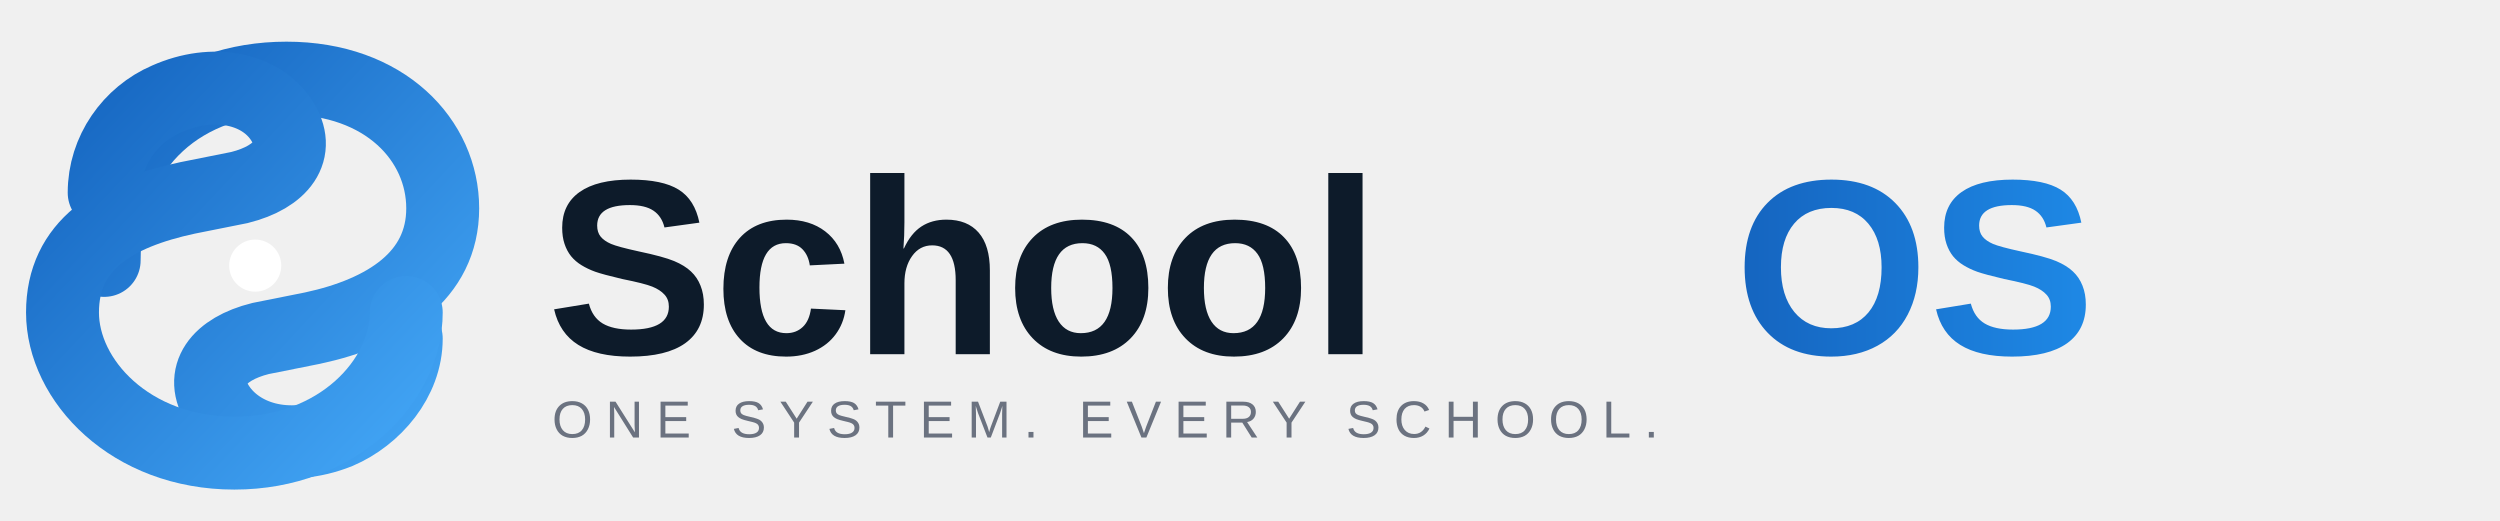
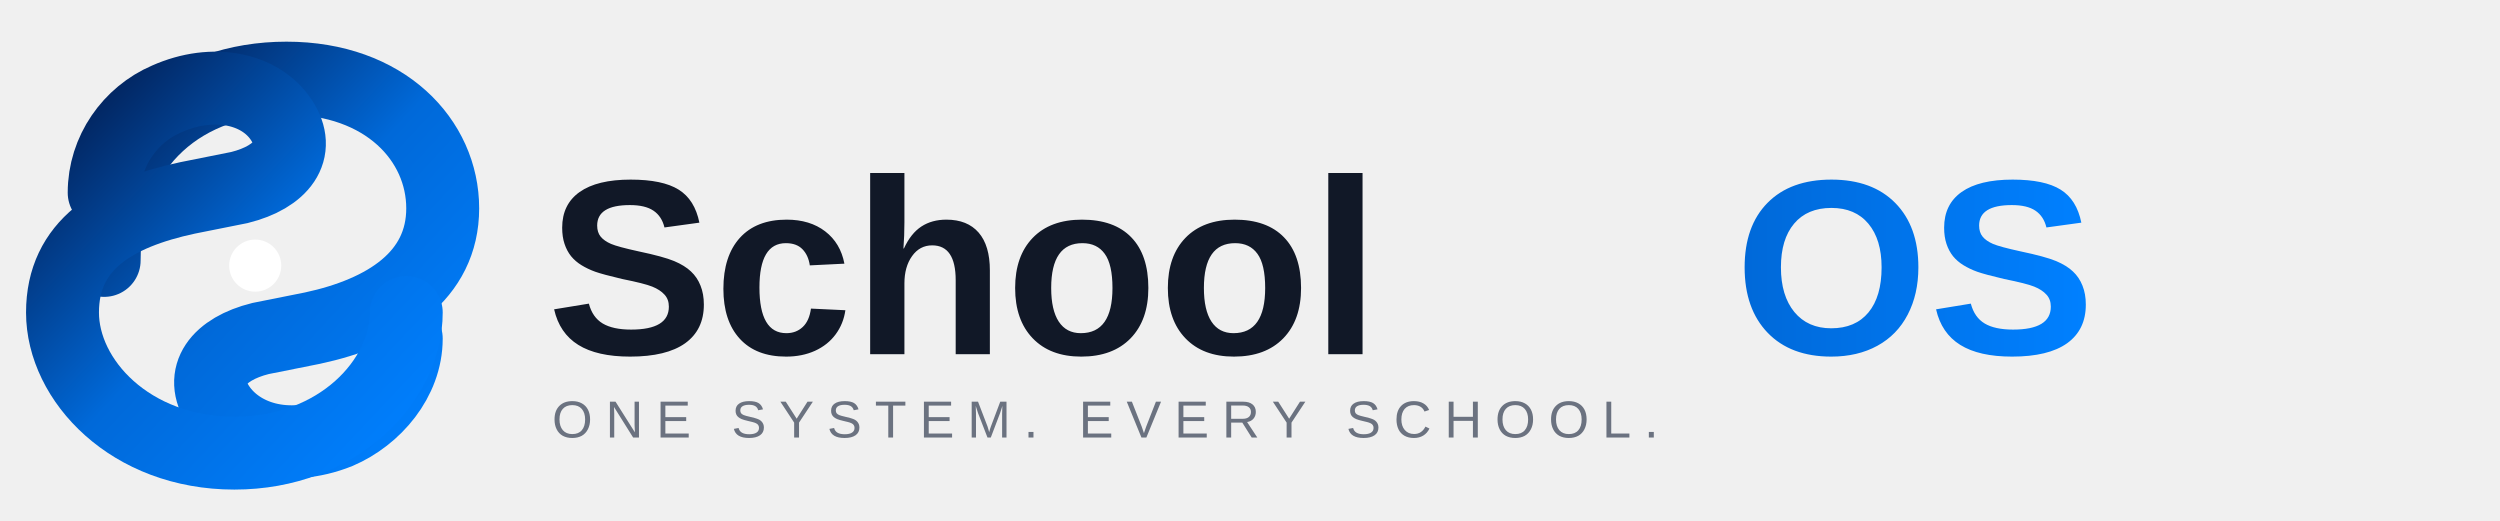
<svg xmlns="http://www.w3.org/2000/svg" viewBox="0 0 480 100" fill="none">
  <defs>
    <linearGradient id="sGrad" x1="0%" y1="0%" x2="100%" y2="100%">
-       <stop offset="0%" stop-color="#1565C0" />
-       <stop offset="100%" stop-color="#42A5F5" />
+       <stop offset="0%" stop-color="#031B4E" />
+       <stop offset="50%" stop-color="#0069D9" />
+       <stop offset="100%" stop-color="#0080FF" />
    </linearGradient>
    <linearGradient id="osGrad" x1="0%" y1="0%" x2="100%" y2="0%">
-       <stop offset="0%" stop-color="#1565C0" />
-       <stop offset="100%" stop-color="#1E88E5" />
+       <stop offset="0%" stop-color="#0069D9" />
+       <stop offset="100%" stop-color="#0080FF" />
    </linearGradient>
  </defs>
  <g transform="translate(0, 5)">
    <path d="M 20,45 C 20,22 36,10 55,10 C 74,10 85,22 85,35 C 85,48 74,55 60,58 L 50,60 C 42,62 38,67 42,73 C 46,79 55,82 65,78 C 72,75 78,68 78,60" fill="none" stroke="url(#sGrad)" stroke-width="14" stroke-linecap="round" />
    <path d="M 78,55 C 78,68 65,82 45,82 C 25,82 12,68 12,55 C 12,42 22,36 36,33 L 46,31 C 54,29 58,24 54,18 C 50,12 41,10 32,14 C 25,17 20,24 20,32" fill="none" stroke="url(#sGrad)" stroke-width="14" stroke-linecap="round" />
    <circle cx="49" cy="46" r="5" fill="#FFFFFF" />
  </g>
-   <text x="105" y="68" font-family="'Segoe UI', Arial, Helvetica, sans-serif" font-size="48" font-weight="700" fill="#0D1B2A">School</text>
+   <text x="105" y="68" font-family="'Segoe UI', Arial, Helvetica, sans-serif" font-size="48" font-weight="700" fill="#111827">School</text>
  <text x="333" y="68" font-family="'Segoe UI', Arial, Helvetica, sans-serif" font-size="48" font-weight="700" fill="url(#osGrad)">OS</text>
  <text x="106" y="84" font-family="'Segoe UI', Arial, Helvetica, sans-serif" font-size="10" font-weight="400" letter-spacing="2.5" fill="#6B7280">ONE SYSTEM. EVERY SCHOOL.</text>
</svg>
